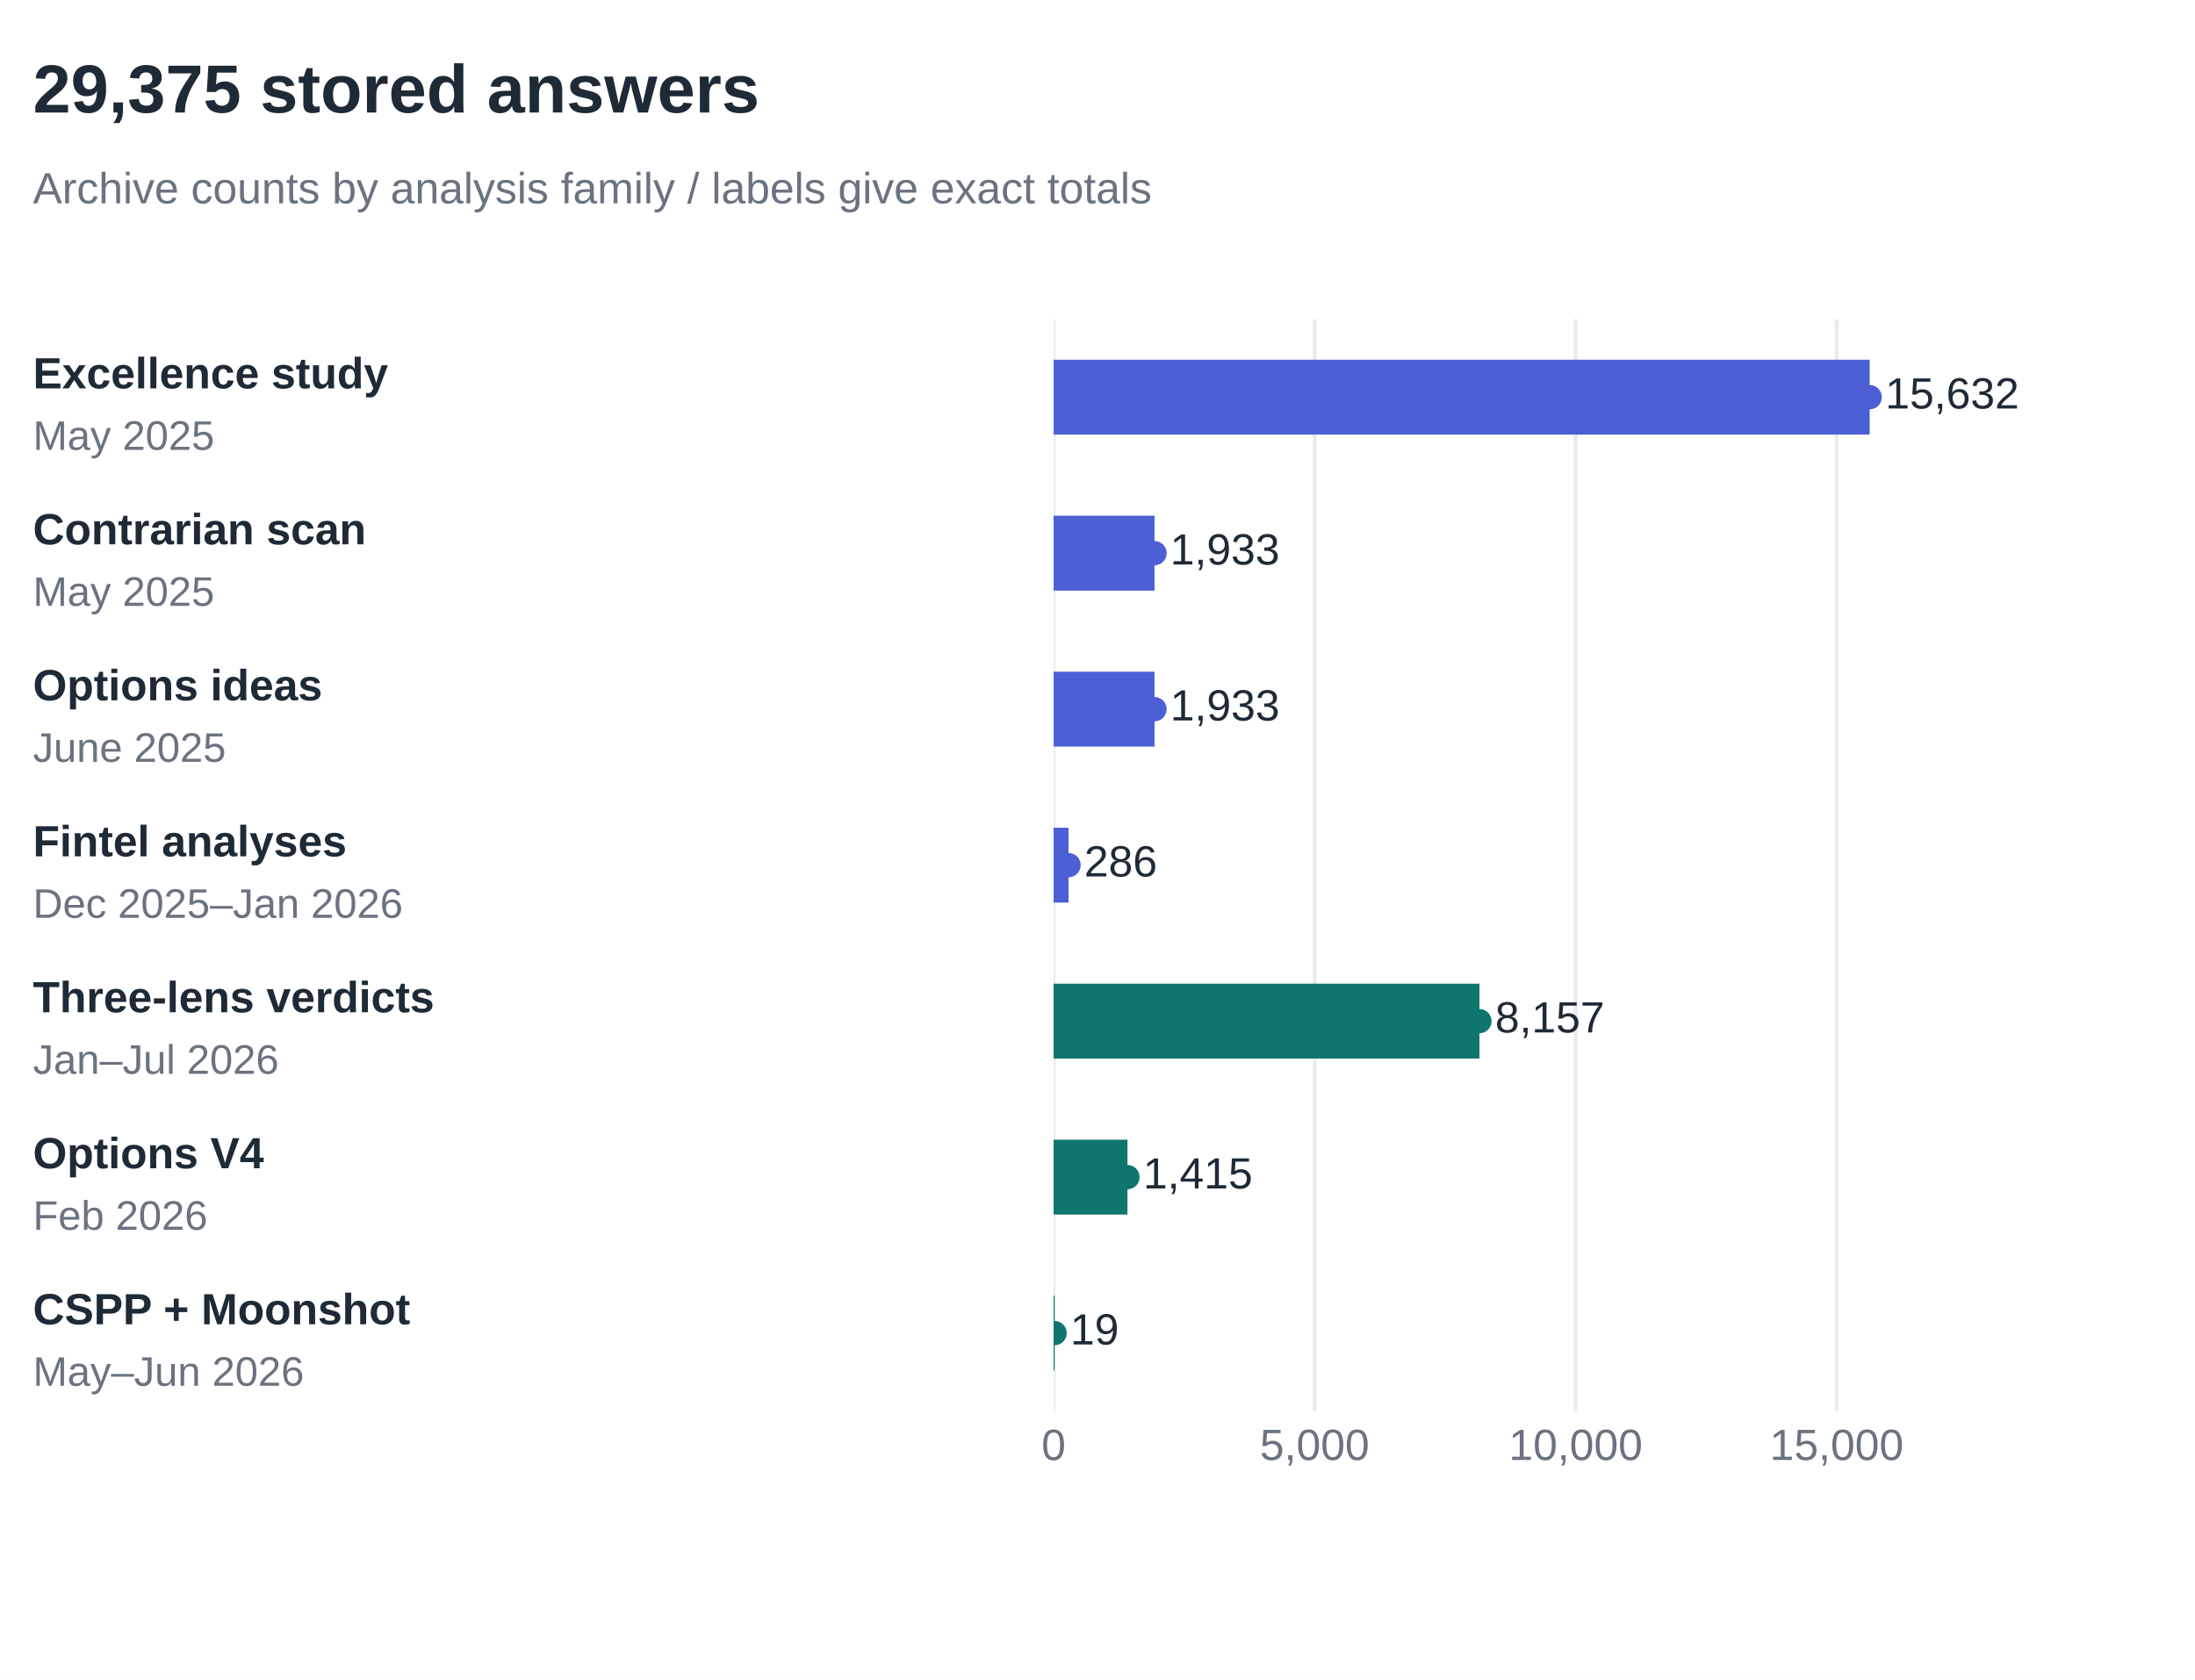
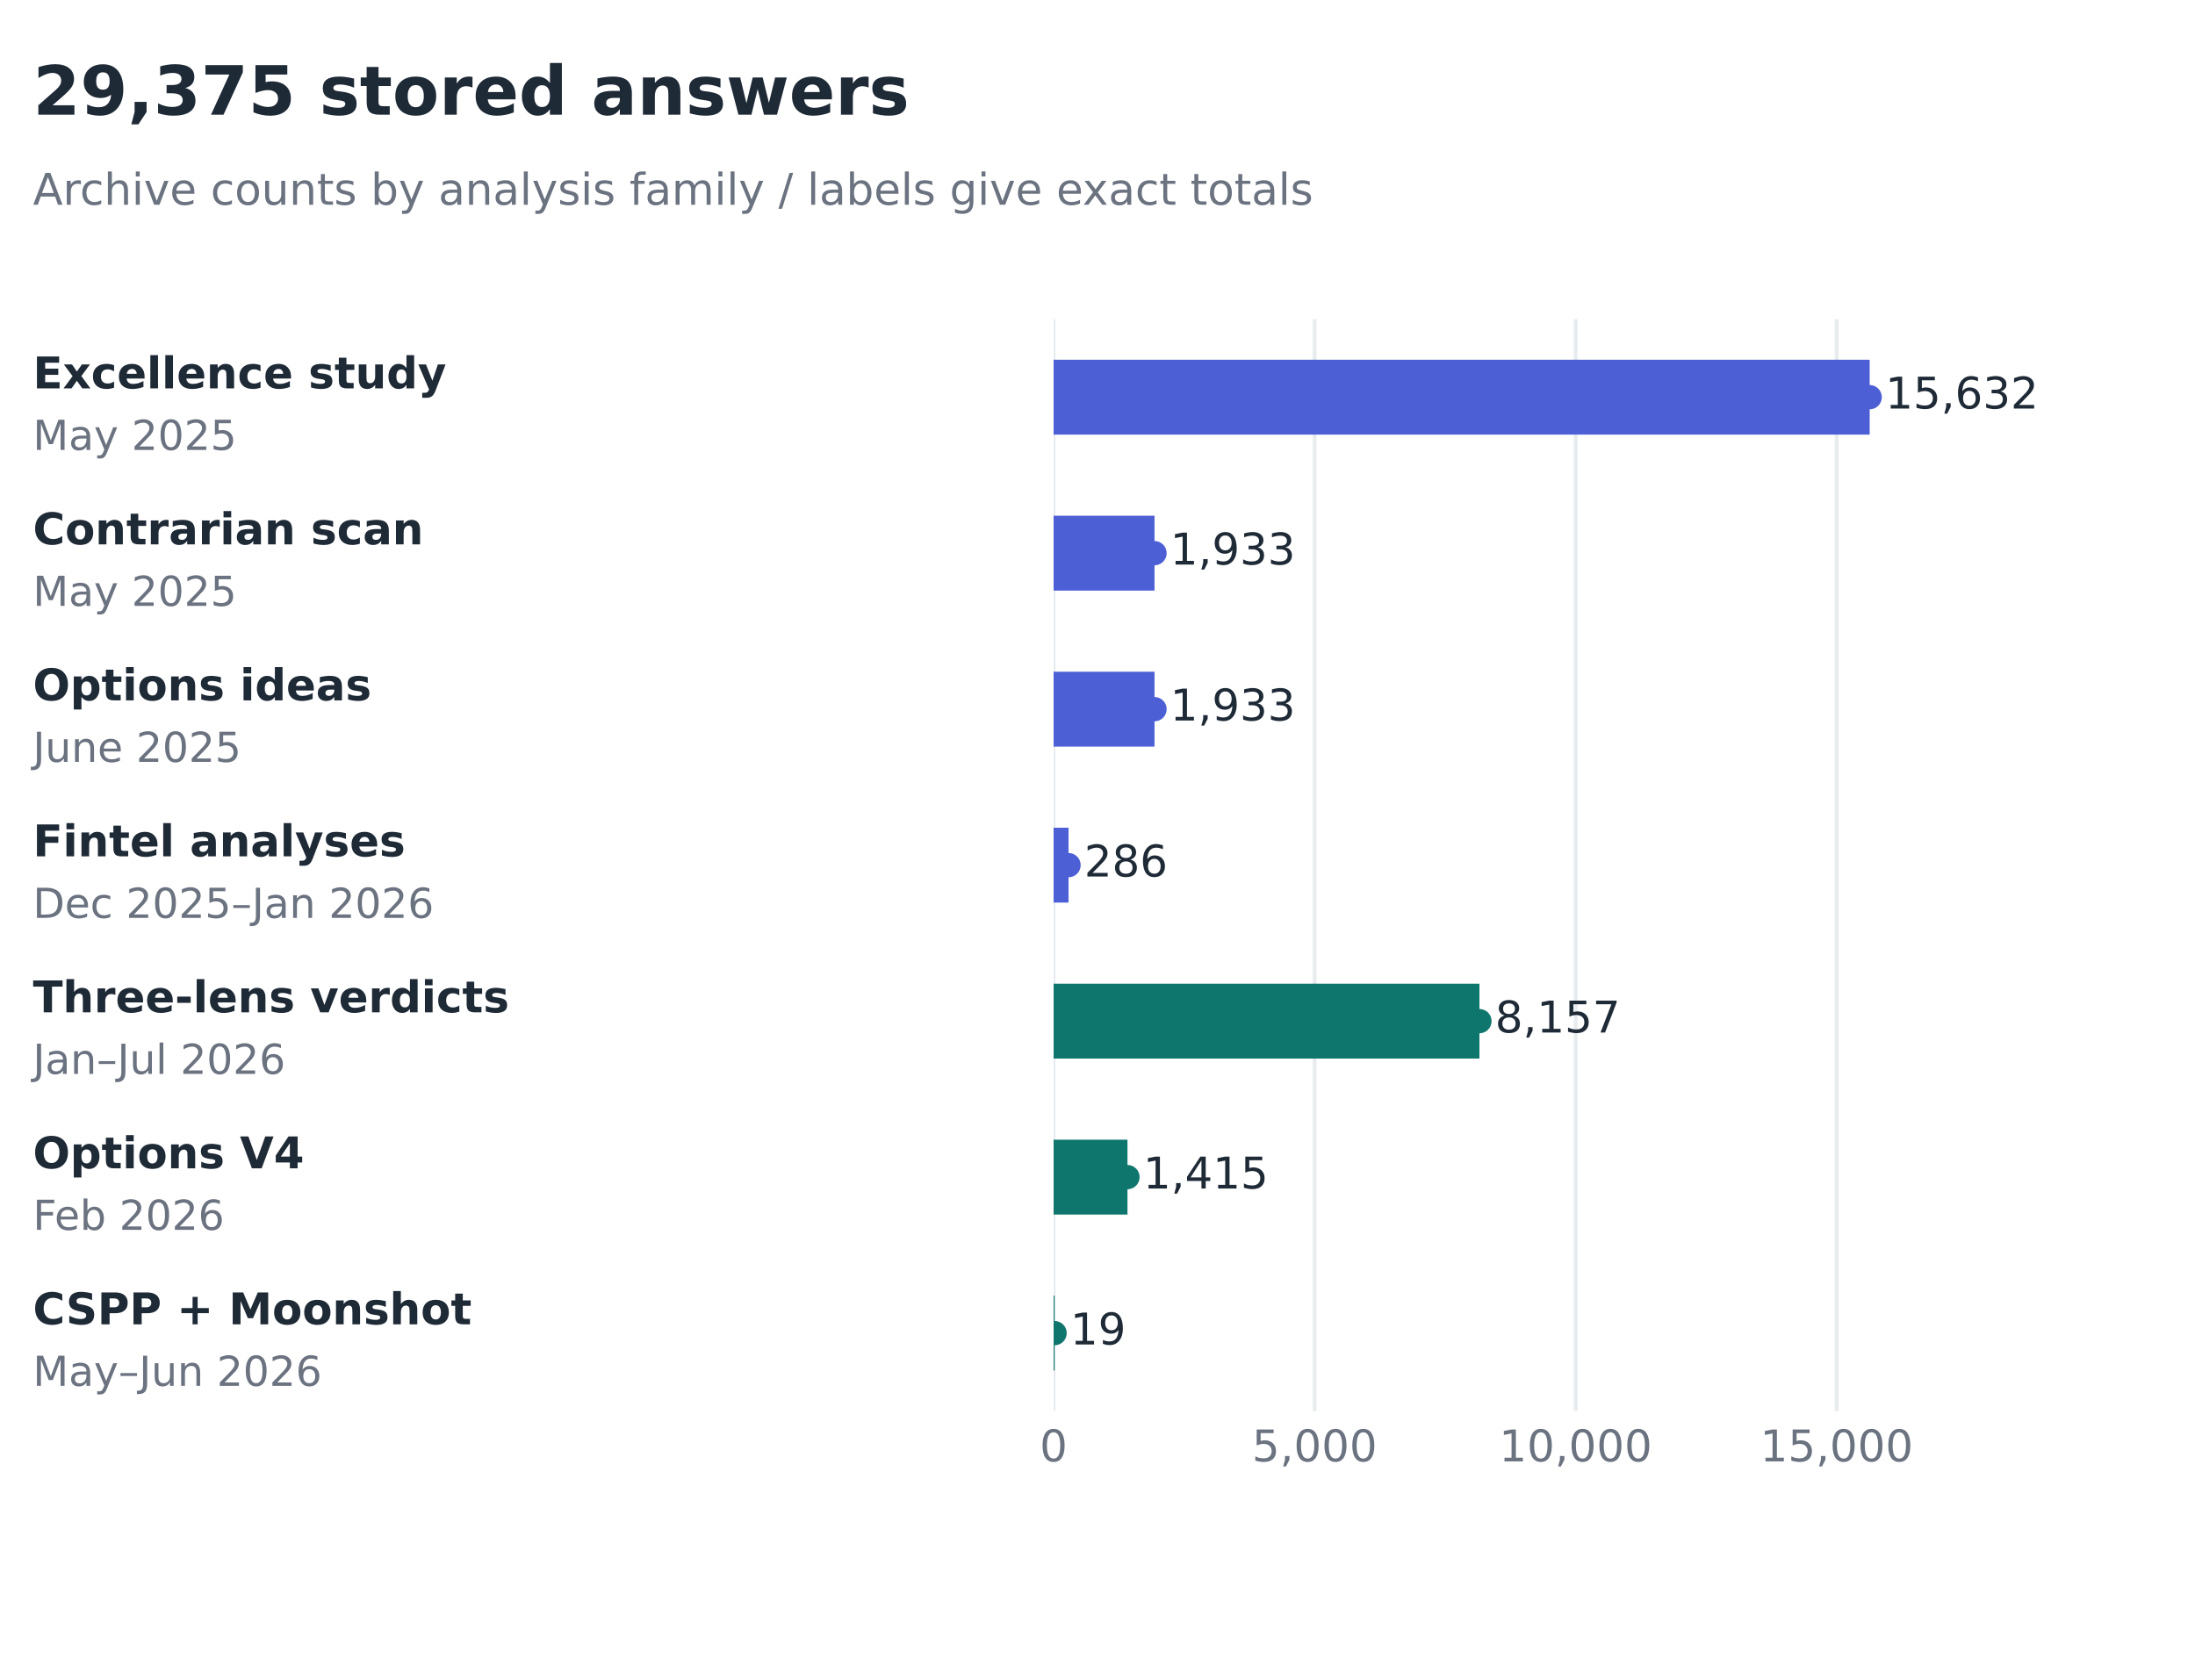
<svg xmlns="http://www.w3.org/2000/svg" xmlns:xlink="http://www.w3.org/1999/xlink" width="451.44pt" height="345.6pt" viewBox="0 0 451.44 345.6" version="1.1">
  <defs>
    <style type="text/css">*{stroke-linejoin: round; stroke-linecap: butt}</style>
  </defs>
  <g id="figure_1">
    <g id="patch_1">
      <path d="M 0 345.6  L 451.44 345.6  L 451.44 0  L 0 0  z " style="fill: #ffffff" />
    </g>
    <g id="axes_1">
      <g id="text_1">
-         <text style="font-weight: 700; font-size: 14px; font-family: 'Arial', 'DejaVu Sans'; text-anchor: start; fill: #1f2a37" x="6.772" y="23.152" transform="rotate(-0 6.7716 23.15238)">29,375 stored answers</text>
+         <text style="font-weight: 700; font-size: 14px; font-family: 'DejaVu Sans'; text-anchor: start; fill: #1f2a37" x="6.772" y="23.598" transform="rotate(-0 6.7716 23.59781)">29,375 stored answers</text>
      </g>
      <g id="text_2">
-         <text style="font-size: 9px; font-family: 'Arial', 'DejaVu Sans'; text-anchor: start; fill: #6b7280" x="6.772" y="41.832" transform="rotate(-0 6.7716 41.83225)">Archive counts by analysis family  /  labels give exact totals</text>
+         <text style="font-size: 9px; font-family: 'DejaVu Sans'; text-anchor: start; fill: #6b7280" x="6.772" y="42.119" transform="rotate(-0 6.7716 42.11859)">Archive counts by analysis family  /  labels give exact totals</text>
      </g>
      <g id="text_3">
-         <text style="font-weight: 700; font-size: 9px; font-family: 'Arial', 'DejaVu Sans'; text-anchor: start; fill: #1f2a37" x="6.772" y="79.892" transform="rotate(-0 6.7716 79.89153)">Excellence study</text>
+         <text style="font-weight: 700; font-size: 9px; font-family: 'DejaVu Sans'; text-anchor: start; fill: #1f2a37" x="6.772" y="79.901" transform="rotate(-0 6.7716 79.90076)">Excellence study</text>
      </g>
      <g id="text_4">
-         <text style="font-size: 8.5px; font-family: 'Arial', 'DejaVu Sans'; text-anchor: start; fill: #6b7280" x="6.772" y="92.549" transform="rotate(-0 6.7716 92.54934)">May 2025</text>
+         <text style="font-size: 8.5px; font-family: 'DejaVu Sans'; text-anchor: start; fill: #6b7280" x="6.772" y="92.558" transform="rotate(-0 6.7716 92.55772)">May 2025</text>
      </g>
      <g id="text_5">
-         <text style="font-weight: 700; font-size: 9px; font-family: 'Arial', 'DejaVu Sans'; text-anchor: start; fill: #1f2a37" x="6.772" y="111.983" transform="rotate(-0 6.7716 111.983)">Contrarian scan</text>
+         <text style="font-weight: 700; font-size: 9px; font-family: 'DejaVu Sans'; text-anchor: start; fill: #1f2a37" x="6.772" y="111.992" transform="rotate(-0 6.7716 111.9922)">Contrarian scan</text>
      </g>
      <g id="text_6">
-         <text style="font-size: 8.5px; font-family: 'Arial', 'DejaVu Sans'; text-anchor: start; fill: #6b7280" x="6.772" y="124.641" transform="rotate(-0 6.7716 124.6408)">May 2025</text>
+         <text style="font-size: 8.5px; font-family: 'DejaVu Sans'; text-anchor: start; fill: #6b7280" x="6.772" y="124.649" transform="rotate(-0 6.7716 124.6492)">May 2025</text>
      </g>
      <g id="text_7">
-         <text style="font-weight: 700; font-size: 9px; font-family: 'Arial', 'DejaVu Sans'; text-anchor: start; fill: #1f2a37" x="6.772" y="144.074" transform="rotate(-0 6.7716 144.0745)">Options ideas</text>
+         <text style="font-weight: 700; font-size: 9px; font-family: 'DejaVu Sans'; text-anchor: start; fill: #1f2a37" x="6.772" y="144.084" transform="rotate(-0 6.7716 144.0836)">Options ideas</text>
      </g>
      <g id="text_8">
-         <text style="font-size: 8.5px; font-family: 'Arial', 'DejaVu Sans'; text-anchor: start; fill: #6b7280" x="6.772" y="156.732" transform="rotate(-0 6.7716 156.7323)">June 2025</text>
+         <text style="font-size: 8.5px; font-family: 'DejaVu Sans'; text-anchor: start; fill: #6b7280" x="6.772" y="156.741" transform="rotate(-0 6.7716 156.7406)">June 2025</text>
      </g>
      <g id="text_9">
-         <text style="font-weight: 700; font-size: 9px; font-family: 'Arial', 'DejaVu Sans'; text-anchor: start; fill: #1f2a37" x="6.772" y="176.166" transform="rotate(-0 6.7716 176.1658)">Fintel analyses</text>
+         <text style="font-weight: 700; font-size: 9px; font-family: 'DejaVu Sans'; text-anchor: start; fill: #1f2a37" x="6.772" y="176.175" transform="rotate(-0 6.7716 176.175)">Fintel analyses</text>
      </g>
      <g id="text_10">
-         <text style="font-size: 8.5px; font-family: 'Arial', 'DejaVu Sans'; text-anchor: start; fill: #6b7280" x="6.772" y="188.824" transform="rotate(-0 6.7716 188.8237)">Dec 2025–Jan 2026</text>
+         <text style="font-size: 8.5px; font-family: 'DejaVu Sans'; text-anchor: start; fill: #6b7280" x="6.772" y="188.832" transform="rotate(-0 6.7716 188.832)">Dec 2025–Jan 2026</text>
      </g>
      <g id="text_11">
-         <text style="font-weight: 700; font-size: 9px; font-family: 'Arial', 'DejaVu Sans'; text-anchor: start; fill: #1f2a37" x="6.772" y="208.257" transform="rotate(-0 6.7716 208.2573)">Three-lens verdicts</text>
+         <text style="font-weight: 700; font-size: 9px; font-family: 'DejaVu Sans'; text-anchor: start; fill: #1f2a37" x="6.772" y="208.266" transform="rotate(-0 6.7716 208.2665)">Three-lens verdicts</text>
      </g>
      <g id="text_12">
-         <text style="font-size: 8.5px; font-family: 'Arial', 'DejaVu Sans'; text-anchor: start; fill: #6b7280" x="6.772" y="220.915" transform="rotate(-0 6.7716 220.9151)">Jan–Jul 2026</text>
+         <text style="font-size: 8.5px; font-family: 'DejaVu Sans'; text-anchor: start; fill: #6b7280" x="6.772" y="220.924" transform="rotate(-0 6.7716 220.9238)">Jan–Jul 2026</text>
      </g>
      <g id="text_13">
-         <text style="font-weight: 700; font-size: 9px; font-family: 'Arial', 'DejaVu Sans'; text-anchor: start; fill: #1f2a37" x="6.772" y="240.349" transform="rotate(-0 6.7716 240.3488)">Options V4</text>
+         <text style="font-weight: 700; font-size: 9px; font-family: 'DejaVu Sans'; text-anchor: start; fill: #1f2a37" x="6.772" y="240.358" transform="rotate(-0 6.7716 240.3579)">Options V4</text>
      </g>
      <g id="text_14">
-         <text style="font-size: 8.5px; font-family: 'Arial', 'DejaVu Sans'; text-anchor: start; fill: #6b7280" x="6.772" y="253.007" transform="rotate(-0 6.7716 253.0066)">Feb 2026</text>
+         <text style="font-size: 8.5px; font-family: 'DejaVu Sans'; text-anchor: start; fill: #6b7280" x="6.772" y="253.015" transform="rotate(-0 6.7716 253.0152)">Feb 2026</text>
      </g>
      <g id="text_15">
-         <text style="font-weight: 700; font-size: 9px; font-family: 'Arial', 'DejaVu Sans'; text-anchor: start; fill: #1f2a37" x="6.772" y="272.44" transform="rotate(-0 6.7716 272.4402)">CSPP + Moonshot</text>
+         <text style="font-weight: 700; font-size: 9px; font-family: 'DejaVu Sans'; text-anchor: start; fill: #1f2a37" x="6.772" y="272.449" transform="rotate(-0 6.7716 272.4493)">CSPP + Moonshot</text>
      </g>
      <g id="text_16">
-         <text style="font-size: 8.5px; font-family: 'Arial', 'DejaVu Sans'; text-anchor: start; fill: #6b7280" x="6.772" y="285.098" transform="rotate(-0 6.7716 285.0979)">May–Jun 2026</text>
+         <text style="font-size: 8.5px; font-family: 'DejaVu Sans'; text-anchor: start; fill: #6b7280" x="6.772" y="285.106" transform="rotate(-0 6.7716 285.1063)">May–Jun 2026</text>
      </g>
    </g>
    <g id="axes_2">
      <g id="patch_2">
        <path d="M 216.691 290.304  L 415.325 290.304  L 415.325 65.664  L 216.691 65.664  z " style="fill: #ffffff" />
      </g>
      <g id="matplotlib.axis_1">
        <g id="xtick_1">
          <g id="line2d_1">
            <path d="M 216.691 290.304  L 216.691 65.664  " clip-path="url(#pec5485a4bc)" style="fill: none; stroke: #e8ecef; stroke-width: 0.8; stroke-linecap: square" />
          </g>
          <g id="line2d_2" />
          <g id="text_17">
-             <text style="font-size: 9px; font-family: 'Arial', 'DejaVu Sans'; text-anchor: middle; fill: #6b7280" x="216.691" y="300.356" transform="rotate(-0 216.6912 300.3562)">0</text>
+             <text style="font-size: 9px; font-family: 'DejaVu Sans'; text-anchor: middle; fill: #6b7280" x="216.691" y="300.642" transform="rotate(-0 216.6912 300.6419)">0</text>
          </g>
        </g>
        <g id="xtick_2">
          <g id="line2d_3">
            <path d="M 270.376 290.304  L 270.376 65.664  " clip-path="url(#pec5485a4bc)" style="fill: none; stroke: #e8ecef; stroke-width: 0.8; stroke-linecap: square" />
          </g>
          <g id="line2d_4" />
          <g id="text_18">
-             <text style="font-size: 9px; font-family: 'Arial', 'DejaVu Sans'; text-anchor: middle; fill: #6b7280" x="270.376" y="300.356" transform="rotate(-0 270.376 300.3562)">5,000</text>
+             <text style="font-size: 9px; font-family: 'DejaVu Sans'; text-anchor: middle; fill: #6b7280" x="270.376" y="300.642" transform="rotate(-0 270.376 300.6419)">5,000</text>
          </g>
        </g>
        <g id="xtick_3">
          <g id="line2d_5">
            <path d="M 324.061 290.304  L 324.061 65.664  " clip-path="url(#pec5485a4bc)" style="fill: none; stroke: #e8ecef; stroke-width: 0.8; stroke-linecap: square" />
          </g>
          <g id="line2d_6" />
          <g id="text_19">
-             <text style="font-size: 9px; font-family: 'Arial', 'DejaVu Sans'; text-anchor: middle; fill: #6b7280" x="324.061" y="300.356" transform="rotate(-0 324.0607 300.3562)">10,000</text>
+             <text style="font-size: 9px; font-family: 'DejaVu Sans'; text-anchor: middle; fill: #6b7280" x="324.061" y="300.642" transform="rotate(-0 324.0607 300.6419)">10,000</text>
          </g>
        </g>
        <g id="xtick_4">
          <g id="line2d_7">
            <path d="M 377.745 290.304  L 377.745 65.664  " clip-path="url(#pec5485a4bc)" style="fill: none; stroke: #e8ecef; stroke-width: 0.8; stroke-linecap: square" />
          </g>
          <g id="line2d_8" />
          <g id="text_20">
-             <text style="font-size: 9px; font-family: 'Arial', 'DejaVu Sans'; text-anchor: middle; fill: #6b7280" x="377.745" y="300.356" transform="rotate(-0 377.7455 300.3562)">15,000</text>
+             <text style="font-size: 9px; font-family: 'DejaVu Sans'; text-anchor: middle; fill: #6b7280" x="377.745" y="300.642" transform="rotate(-0 377.7455 300.6419)">15,000</text>
          </g>
        </g>
      </g>
      <g id="matplotlib.axis_2" />
      <g id="patch_3">
        <path d="M 216.691 74.008  L 384.531 74.008  L 384.531 89.412  L 216.691 89.412  z " clip-path="url(#pec5485a4bc)" style="fill: #4c5fd5" />
      </g>
      <g id="patch_4">
        <path d="M 216.691 106.099  L 237.446 106.099  L 237.446 121.503  L 216.691 121.503  z " clip-path="url(#pec5485a4bc)" style="fill: #4c5fd5" />
      </g>
      <g id="patch_5">
        <path d="M 216.691 138.191  L 237.446 138.191  L 237.446 153.595  L 216.691 153.595  z " clip-path="url(#pec5485a4bc)" style="fill: #4c5fd5" />
      </g>
      <g id="patch_6">
        <path d="M 216.691 170.282  L 219.762 170.282  L 219.762 185.686  L 216.691 185.686  z " clip-path="url(#pec5485a4bc)" style="fill: #4c5fd5" />
      </g>
      <g id="patch_7">
        <path d="M 216.691 202.373  L 304.273 202.373  L 304.273 217.777  L 216.691 217.777  z " clip-path="url(#pec5485a4bc)" style="fill: #0f766e" />
      </g>
      <g id="patch_8">
        <path d="M 216.691 234.465  L 231.884 234.465  L 231.884 249.869  L 216.691 249.869  z " clip-path="url(#pec5485a4bc)" style="fill: #0f766e" />
      </g>
      <g id="patch_9">
        <path d="M 216.691 266.556  L 216.895 266.556  L 216.895 281.96  L 216.691 281.96  z " clip-path="url(#pec5485a4bc)" style="fill: #0f766e" />
      </g>
      <g id="PathCollection_1">
        <defs>
          <path id="m6b6bae39d7" d="M 0 2  C 0.53 2 1.039 1.789 1.414 1.414  C 1.789 1.039 2 0.53 2 0  C 2 -0.53 1.789 -1.039 1.414 -1.414  C 1.039 -1.789 0.53 -2 0 -2  C -0.53 -2 -1.039 -1.789 -1.414 -1.414  C -1.789 -1.039 -2 -0.53 -2 0  C -2 0.53 -1.789 1.039 -1.414 1.414  C -1.039 1.789 -0.53 2 0 2  z " style="stroke: #4c5fd5" />
        </defs>
        <g clip-path="url(#pec5485a4bc)">
          <use xlink:href="#m6b6bae39d7" x="384.531" y="81.71" style="fill: #4c5fd5; stroke: #4c5fd5" />
        </g>
      </g>
      <g id="text_21">
-         <text style="font-size: 9px; font-family: 'Arial', 'DejaVu Sans'; text-anchor: start; fill: #1f2a37" x="387.752" y="84.039" transform="rotate(-0 387.7523 84.03882)">15,632</text>
+         <text style="font-size: 9px; font-family: 'DejaVu Sans'; text-anchor: start; fill: #1f2a37" x="387.752" y="84.048" transform="rotate(-0 387.7523 84.04761)">15,632</text>
      </g>
      <g id="PathCollection_2">
        <g clip-path="url(#pec5485a4bc)">
          <use xlink:href="#m6b6bae39d7" x="237.446" y="113.801" style="fill: #4c5fd5; stroke: #4c5fd5" />
        </g>
      </g>
      <g id="text_22">
-         <text style="font-size: 9px; font-family: 'Arial', 'DejaVu Sans'; text-anchor: start; fill: #1f2a37" x="240.667" y="116.13" transform="rotate(-0 240.6668 116.1302)">1,933</text>
+         <text style="font-size: 9px; font-family: 'DejaVu Sans'; text-anchor: start; fill: #1f2a37" x="240.667" y="116.139" transform="rotate(-0 240.6668 116.139)">1,933</text>
      </g>
      <g id="PathCollection_3">
        <g clip-path="url(#pec5485a4bc)">
          <use xlink:href="#m6b6bae39d7" x="237.446" y="145.893" style="fill: #4c5fd5; stroke: #4c5fd5" />
        </g>
      </g>
      <g id="text_23">
-         <text style="font-size: 9px; font-family: 'Arial', 'DejaVu Sans'; text-anchor: start; fill: #1f2a37" x="240.667" y="148.222" transform="rotate(-0 240.6668 148.2217)">1,933</text>
+         <text style="font-size: 9px; font-family: 'DejaVu Sans'; text-anchor: start; fill: #1f2a37" x="240.667" y="148.23" transform="rotate(-0 240.6668 148.2305)">1,933</text>
      </g>
      <g id="PathCollection_4">
        <g clip-path="url(#pec5485a4bc)">
          <use xlink:href="#m6b6bae39d7" x="219.762" y="177.984" style="fill: #4c5fd5; stroke: #4c5fd5" />
        </g>
      </g>
      <g id="text_24">
-         <text style="font-size: 9px; font-family: 'Arial', 'DejaVu Sans'; text-anchor: start; fill: #1f2a37" x="222.983" y="180.313" transform="rotate(-0 222.9831 180.3131)">286</text>
+         <text style="font-size: 9px; font-family: 'DejaVu Sans'; text-anchor: start; fill: #1f2a37" x="222.983" y="180.322" transform="rotate(-0 222.9831 180.3219)">286</text>
      </g>
      <g id="PathCollection_5">
        <defs>
          <path id="mf3902da72e" d="M 0 2  C 0.53 2 1.039 1.789 1.414 1.414  C 1.789 1.039 2 0.53 2 0  C 2 -0.53 1.789 -1.039 1.414 -1.414  C 1.039 -1.789 0.53 -2 0 -2  C -0.53 -2 -1.039 -1.789 -1.414 -1.414  C -1.789 -1.039 -2 -0.53 -2 0  C -2 0.53 -1.789 1.039 -1.414 1.414  C -1.039 1.789 -0.53 2 0 2  z " style="stroke: #0f766e" />
        </defs>
        <g clip-path="url(#pec5485a4bc)">
          <use xlink:href="#mf3902da72e" x="304.273" y="210.075" style="fill: #0f766e; stroke: #0f766e" />
        </g>
      </g>
      <g id="text_25">
-         <text style="font-size: 9px; font-family: 'Arial', 'DejaVu Sans'; text-anchor: start; fill: #1f2a37" x="307.494" y="212.405" transform="rotate(-0 307.4936 212.4045)">8,157</text>
+         <text style="font-size: 9px; font-family: 'DejaVu Sans'; text-anchor: start; fill: #1f2a37" x="307.494" y="212.413" transform="rotate(-0 307.4936 212.4133)">8,157</text>
      </g>
      <g id="PathCollection_6">
        <g clip-path="url(#pec5485a4bc)">
          <use xlink:href="#mf3902da72e" x="231.884" y="242.167" style="fill: #0f766e; stroke: #0f766e" />
        </g>
      </g>
      <g id="text_26">
-         <text style="font-size: 9px; font-family: 'Arial', 'DejaVu Sans'; text-anchor: start; fill: #1f2a37" x="235.105" y="244.496" transform="rotate(-0 235.1051 244.496)">1,415</text>
+         <text style="font-size: 9px; font-family: 'DejaVu Sans'; text-anchor: start; fill: #1f2a37" x="235.105" y="244.505" transform="rotate(-0 235.1051 244.5047)">1,415</text>
      </g>
      <g id="PathCollection_7">
        <g clip-path="url(#pec5485a4bc)">
          <use xlink:href="#mf3902da72e" x="216.895" y="274.258" style="fill: #0f766e; stroke: #0f766e" />
        </g>
      </g>
      <g id="text_27">
-         <text style="font-size: 9px; font-family: 'Arial', 'DejaVu Sans'; text-anchor: start; fill: #1f2a37" x="220.116" y="276.587" transform="rotate(-0 220.1163 276.5874)">19</text>
+         <text style="font-size: 9px; font-family: 'DejaVu Sans'; text-anchor: start; fill: #1f2a37" x="220.116" y="276.596" transform="rotate(-0 220.1163 276.5962)">19</text>
      </g>
    </g>
  </g>
  <defs>
    <clipPath id="pec5485a4bc">
      <rect x="216.691" y="65.664" width="198.634" height="224.64" />
    </clipPath>
  </defs>
</svg>
